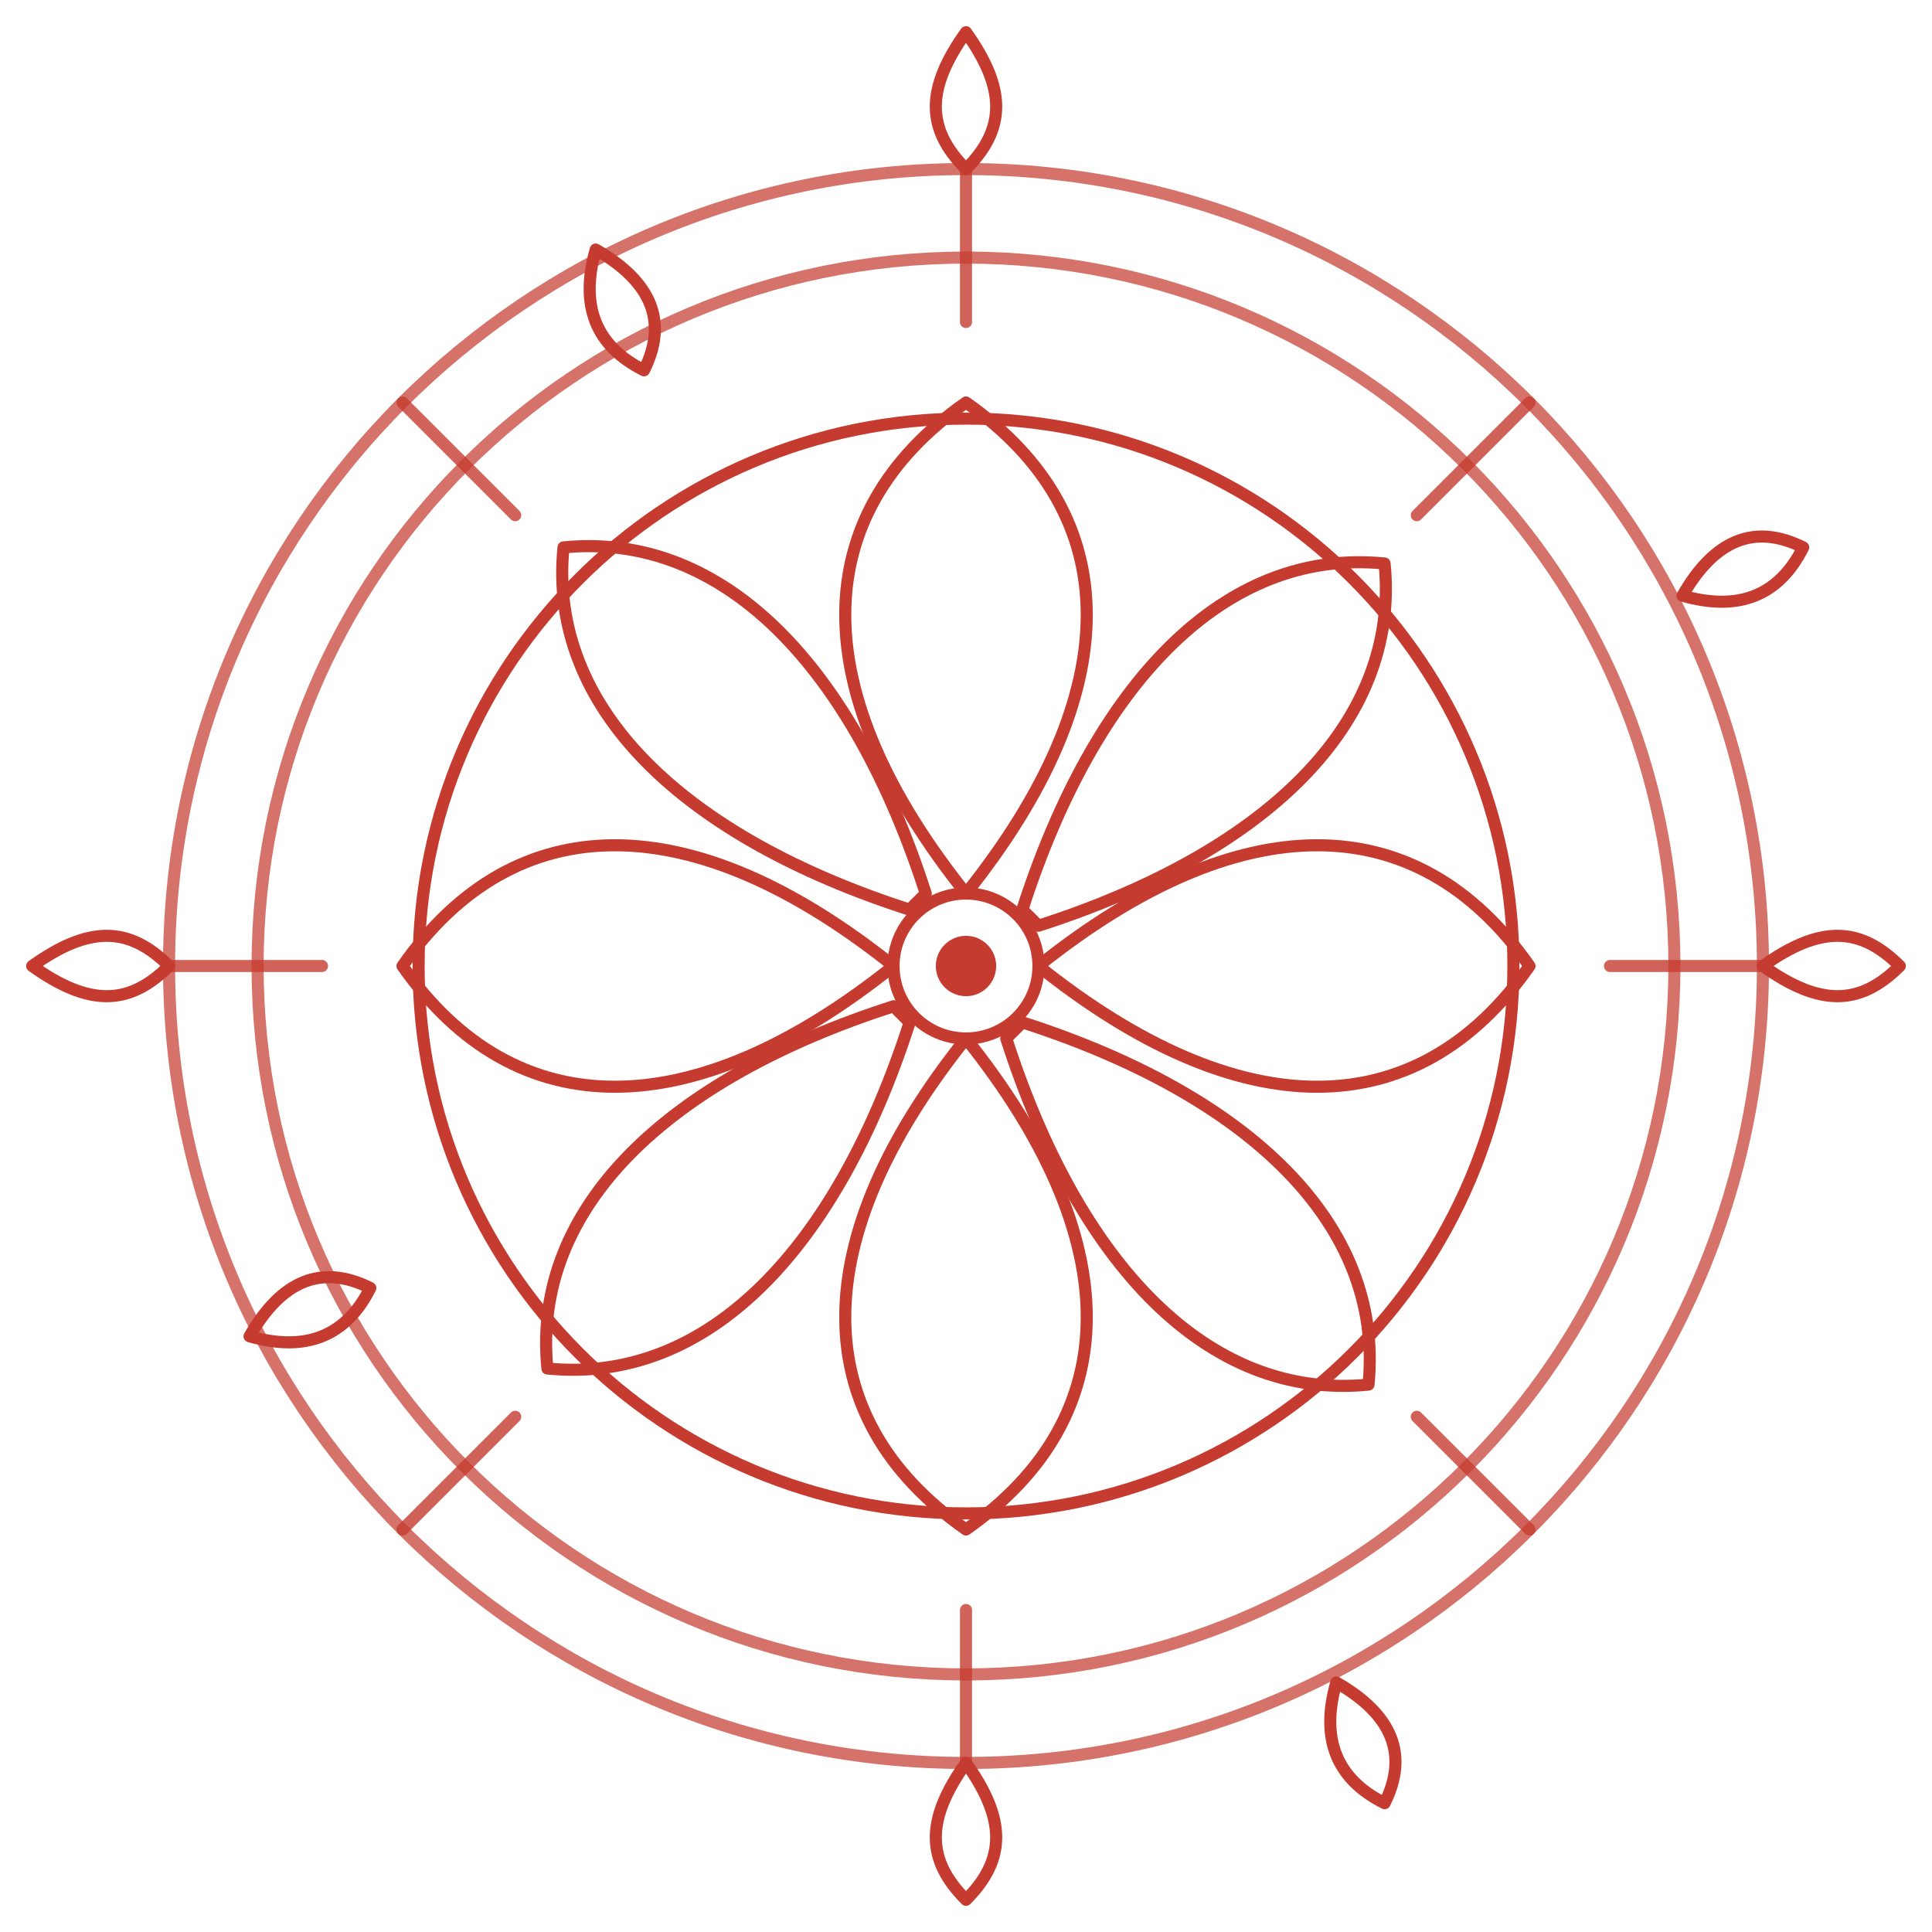
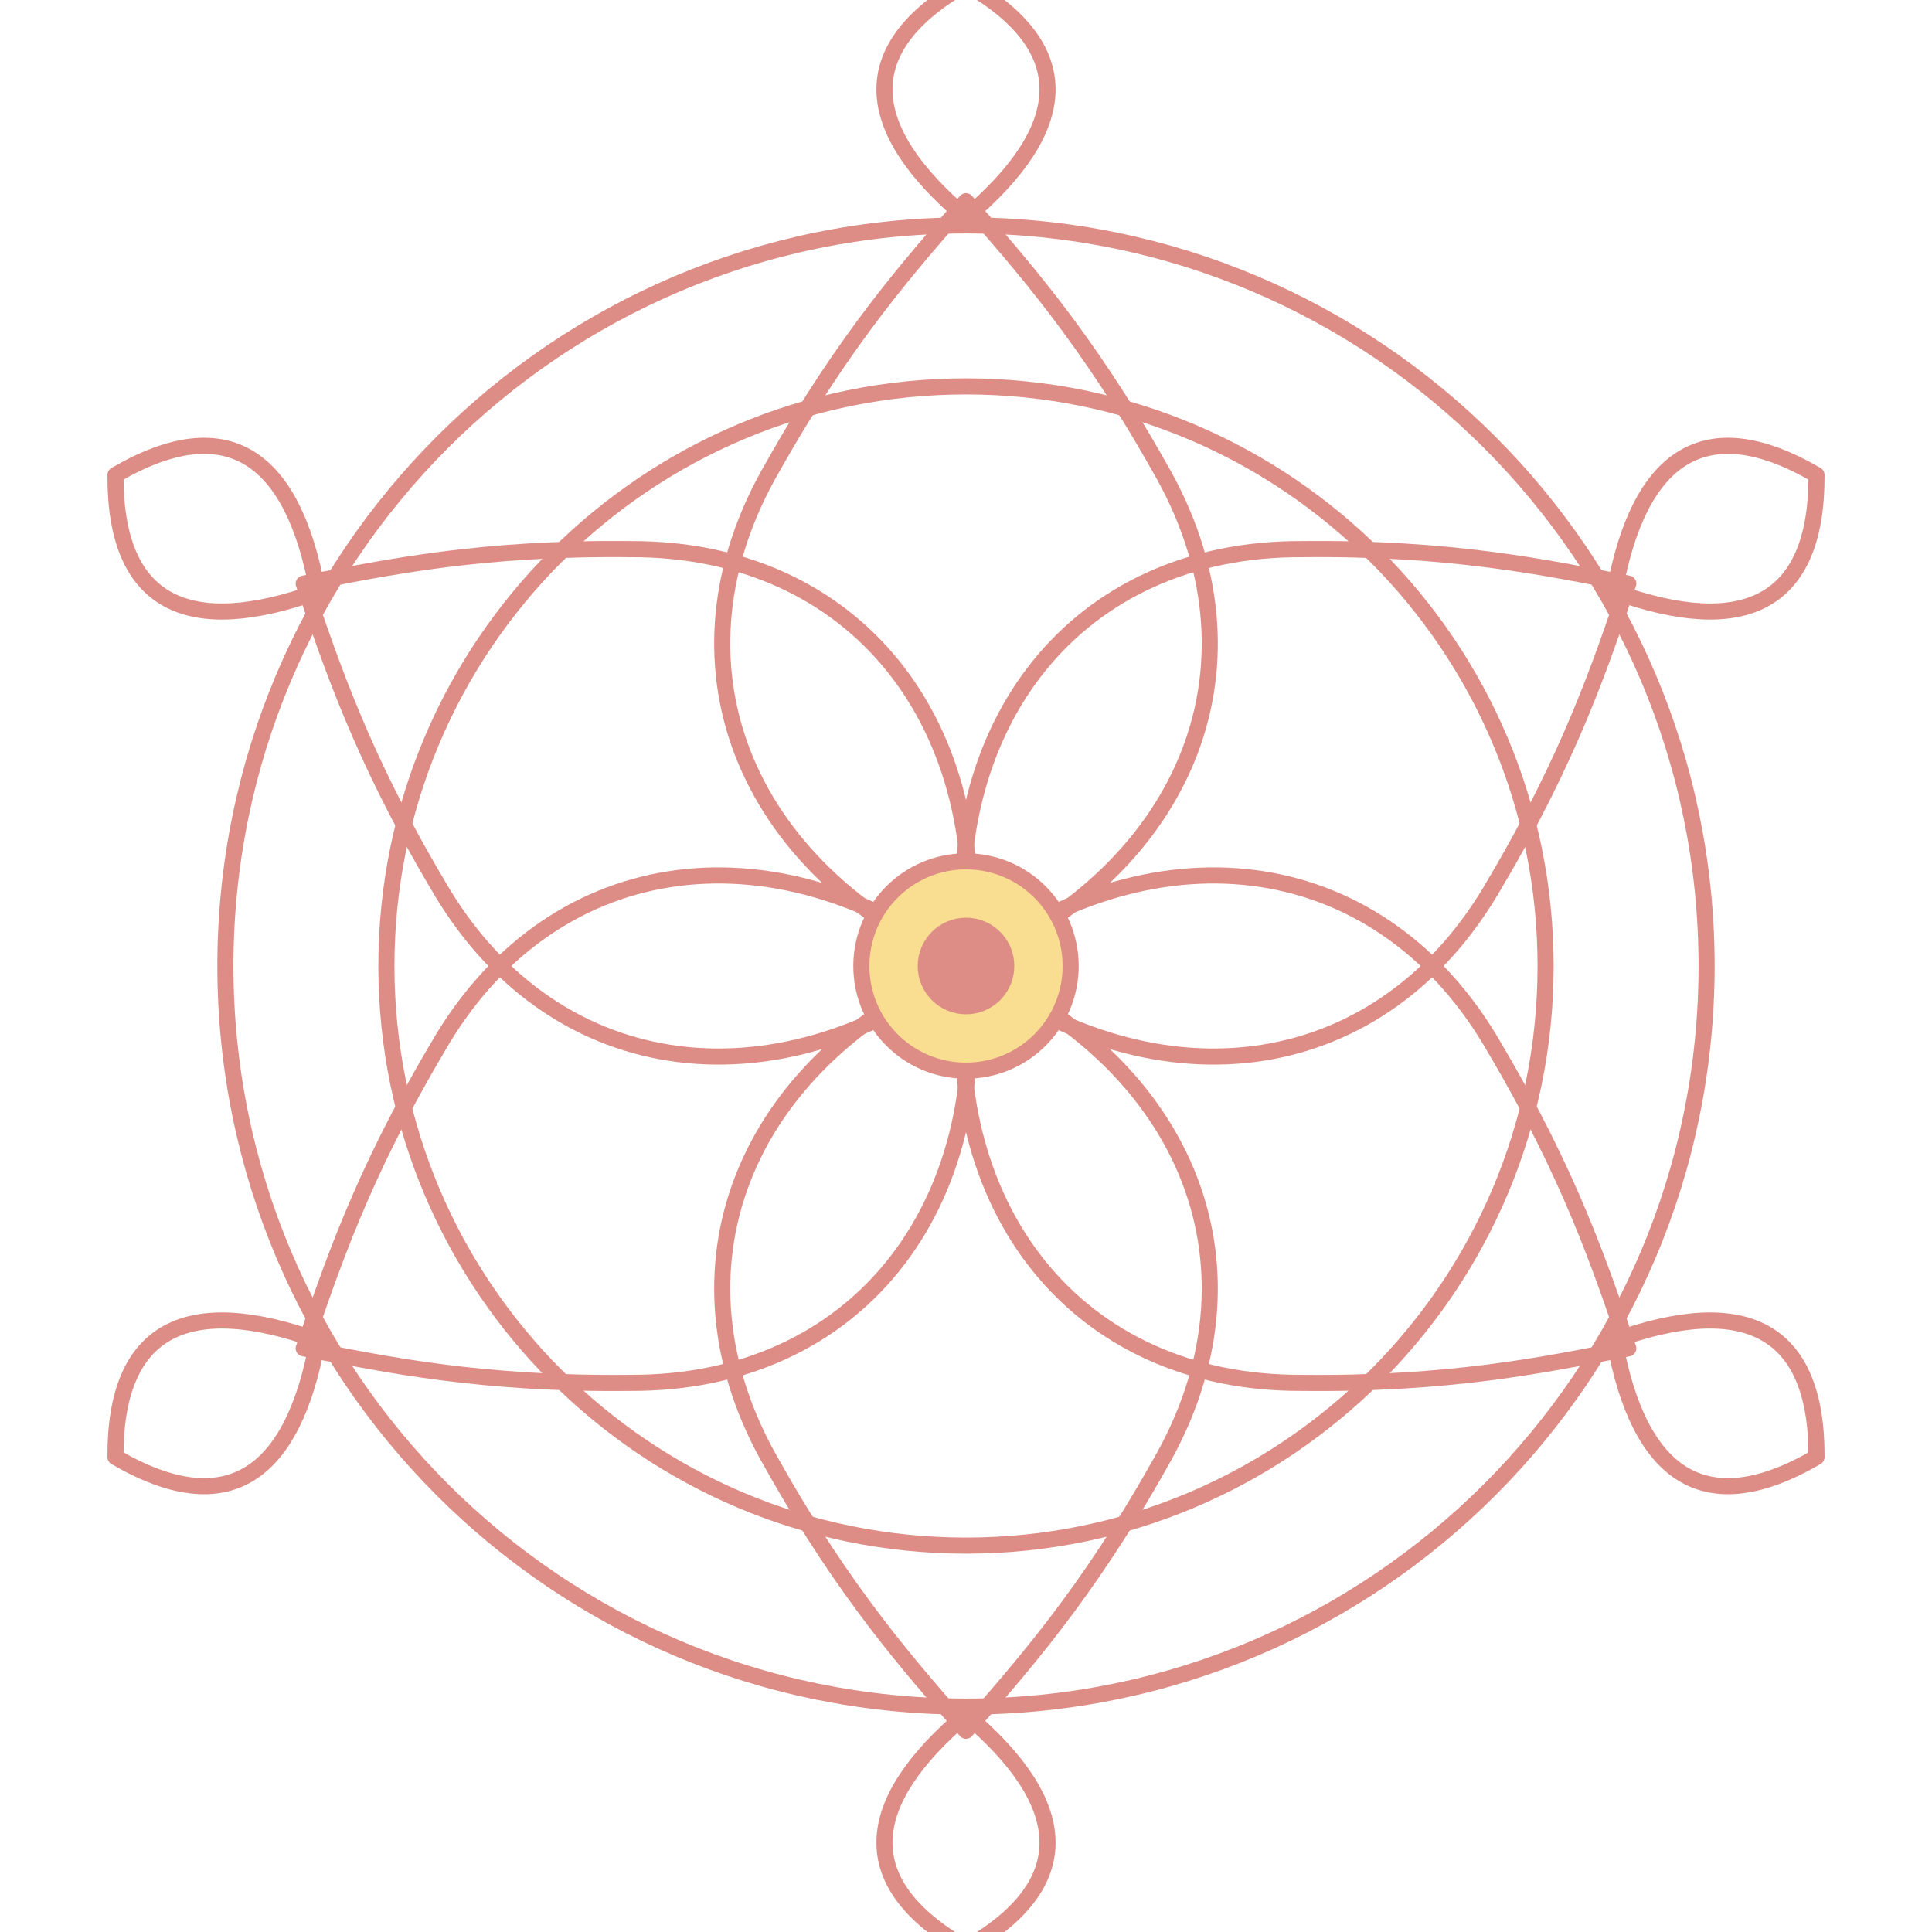
<svg xmlns="http://www.w3.org/2000/svg" viewBox="0 0 240 240" fill="none">
-   <g stroke="#c53b2f" stroke-width="1.5" stroke-linecap="round" stroke-linejoin="round">
-     <circle cx="120" cy="120" r="99" opacity=".72" />
-     <circle cx="120" cy="120" r="88" opacity=".72" />
-     <circle cx="120" cy="120" r="68" />
-     <circle cx="120" cy="120" r="9" />
-     <path d="M120 111c-20-25-20-47 0-61 20 14 20 36 0 61Zm0 18c20 25 20 47 0 61-20-14-20-36 0-61ZM111 120c-25-20-47-20-61 0 14 20 36 20 61 0Zm18 0c25 20 47 20 61 0-14-20-36-20-61 0Z" />
-     <path d="M113 113c-28-9-45-25-43-45 20-2 36 15 45 43Zm14 14c28 9 45 25 43 45-20 2-36-15-45-43ZM113 127c-9 28-25 45-45 43-2-20 15-36 43-45Zm14-14c9-28 25-45 45-43 2 20-15 36-43 45Z" />
-     <path d="M120 21v19m0 160v19M21 120h19m160 0h19M50 50l14 14m112 112 14 14M50 190l14-14M176 64l14-14" opacity=".8" />
-     <path d="M120 4c5 7 5 12 0 17-5-5-5-10 0-17Zm0 215c5 7 5 12 0 17-5-5-5-10 0-17ZM4 120c7-5 12-5 17 0-5 5-10 5-17 0Zm215 0c7-5 12-5 17 0-5 5-10 5-17 0Z" />
-     <path d="M74 31c7 4 9 9 6 15-6-3-8-8-6-15Zm92 178c7 4 9 9 6 15-6-3-8-8-6-15ZM31 166c4-7 9-9 15-6-3 6-8 8-15 6Zm178-92c4-7 9-9 15-6-3 6-8 8-15 6Z" />
-     <circle cx="120" cy="120" r="3" fill="#c53b2f" />
+   <g stroke="#c53b2f" stroke-width="2" stroke-linecap="round" stroke-linejoin="round" opacity=".58">
+     <circle cx="120" cy="120" r="92" />
+     <circle cx="120" cy="120" r="72" />
+     <defs>
+       <path id="petal" d="M120 120C92 108 82 82 96 58c9-16 17-25 24-33 7 8 15 17 24 33 14 24 4 50-24 62Z" />
+       <path id="leaf" d="M120 27c-13-11-14-21 0-29 14 8 13 18 0 29Z" />
+     </defs>
+     <use href="#petal" />
+     <use href="#petal" transform="rotate(60 120 120)" />
+     <use href="#petal" transform="rotate(120 120 120)" />
+     <use href="#petal" transform="rotate(180 120 120)" />
+     <use href="#petal" transform="rotate(240 120 120)" />
+     <use href="#petal" transform="rotate(300 120 120)" />
+     <use href="#leaf" />
+     <use href="#leaf" transform="rotate(60 120 120)" />
+     <use href="#leaf" transform="rotate(120 120 120)" />
+     <use href="#leaf" transform="rotate(180 120 120)" />
+     <use href="#leaf" transform="rotate(240 120 120)" />
+     <use href="#leaf" transform="rotate(300 120 120)" />
+     <circle cx="120" cy="120" r="13" fill="#f4c542" />
+     <circle cx="120" cy="120" r="5" fill="#c53b2f" />
  </g>
</svg>
